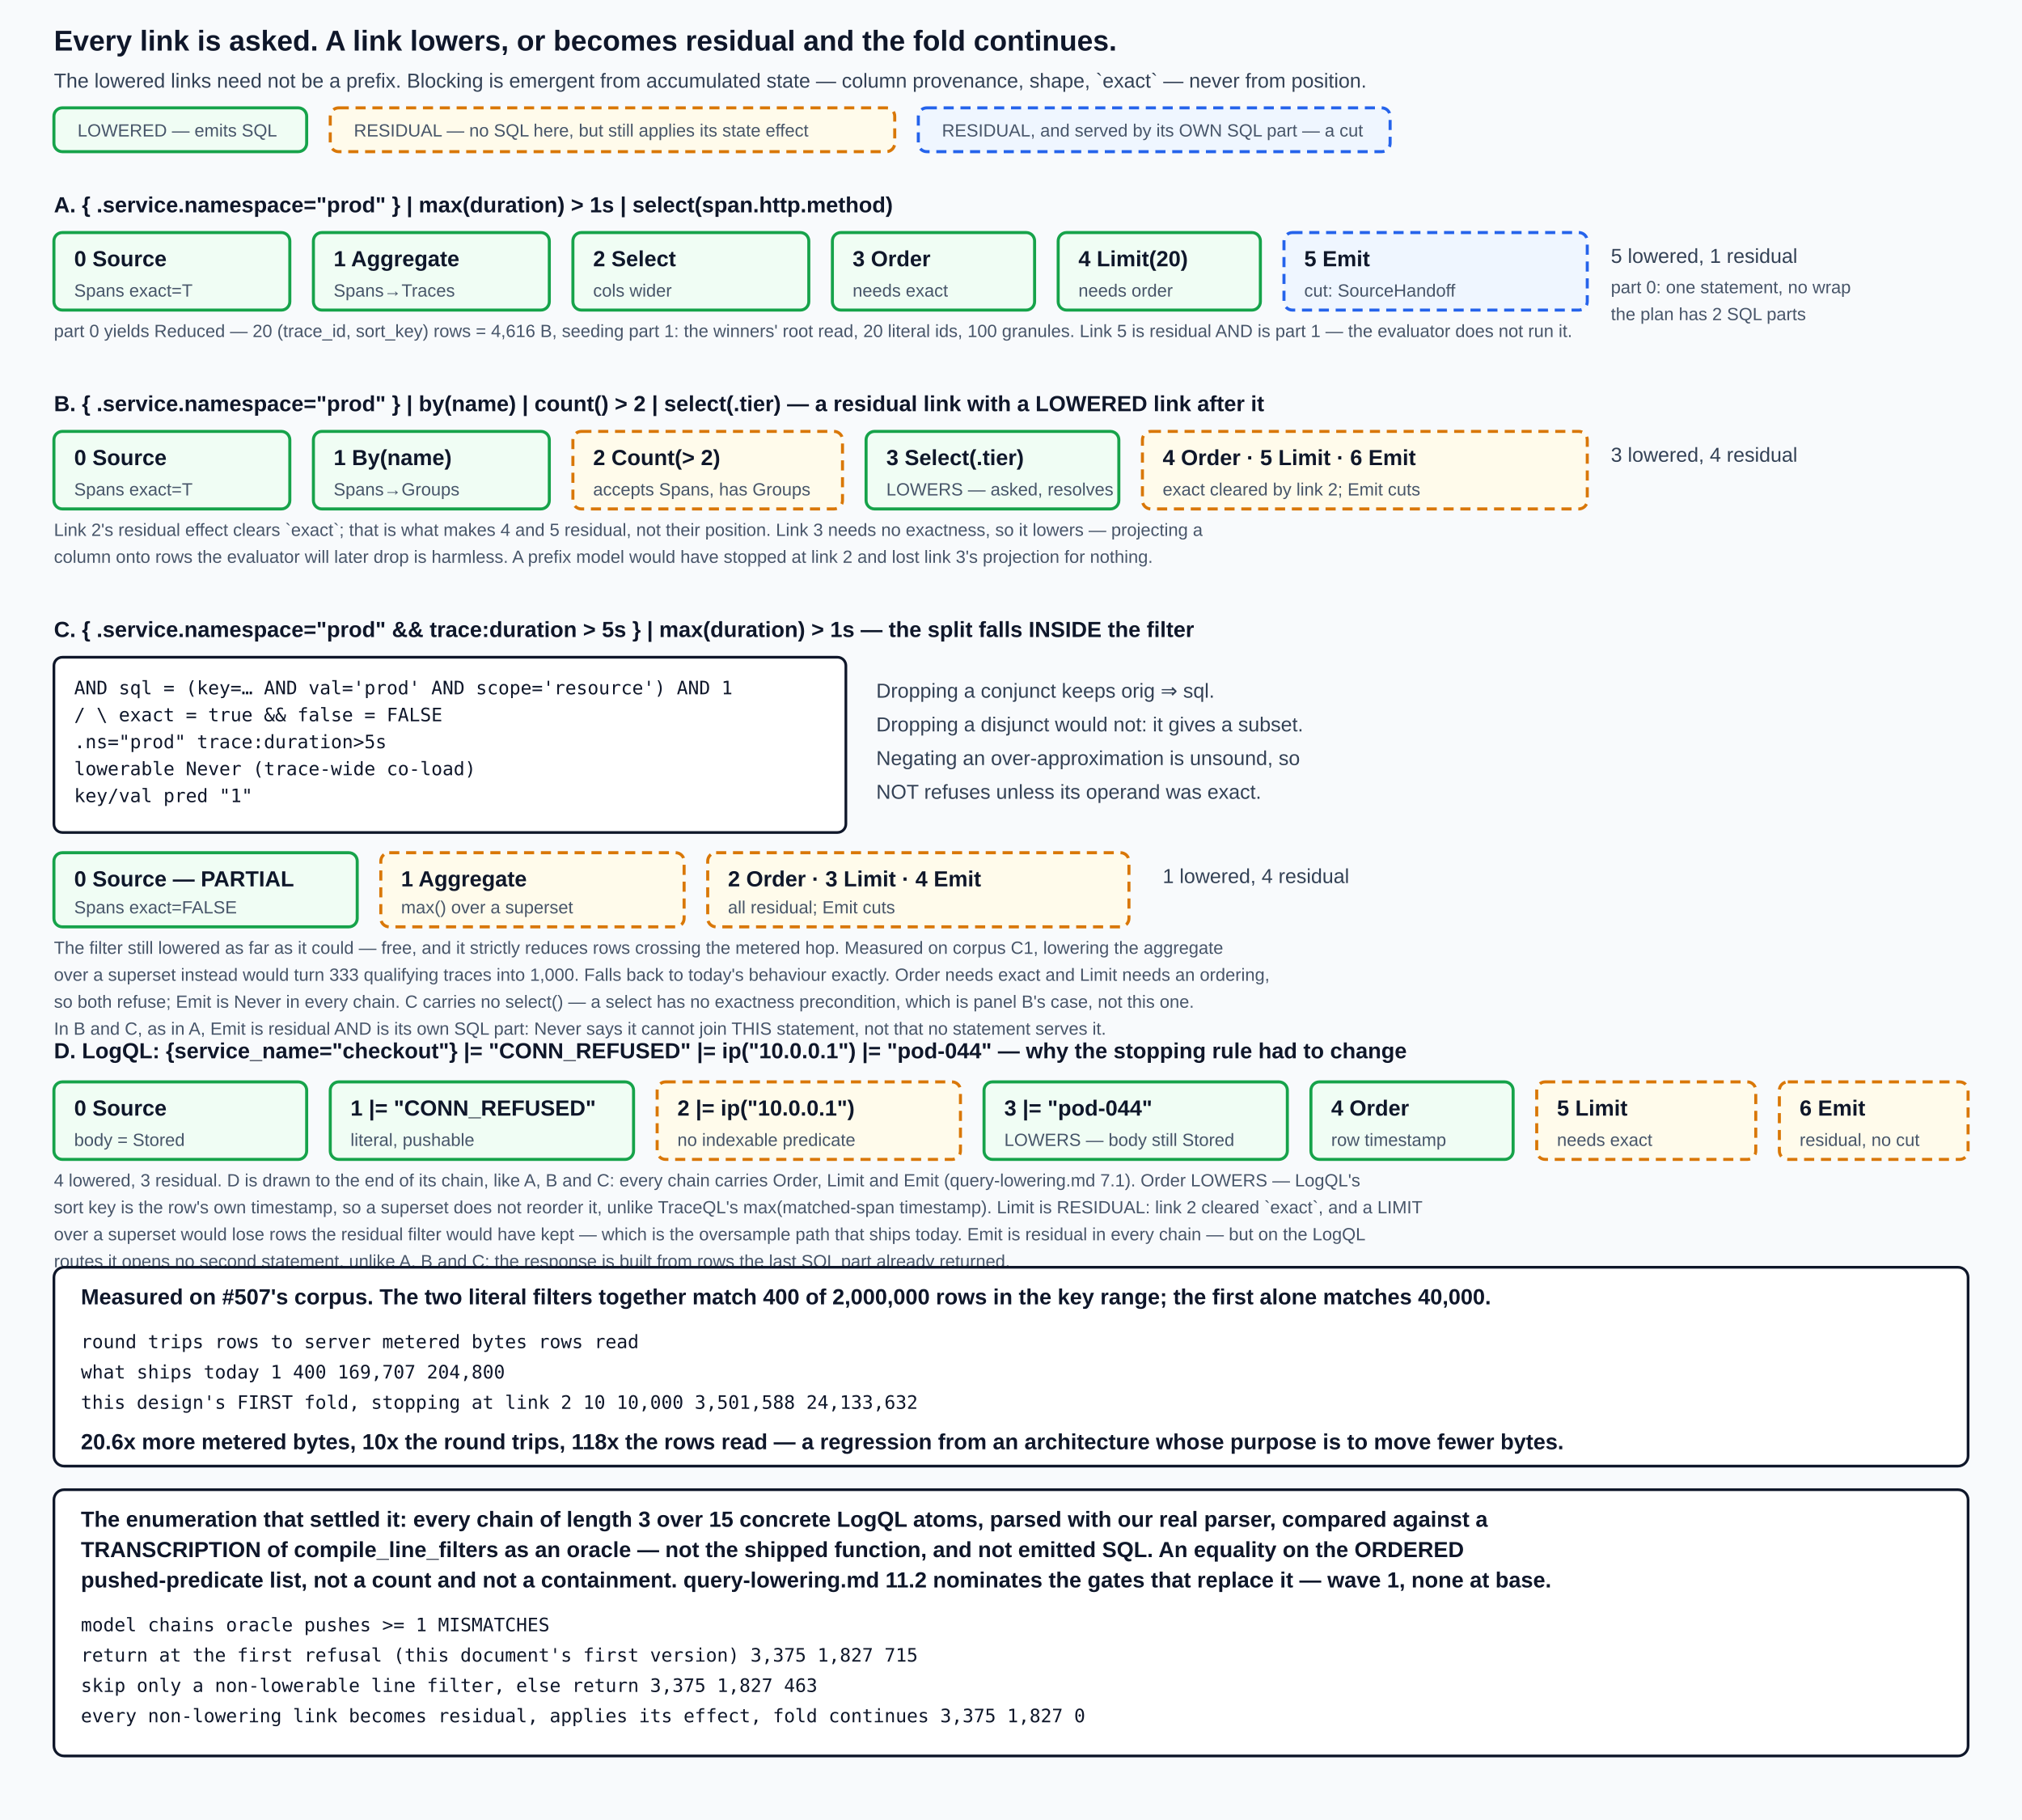
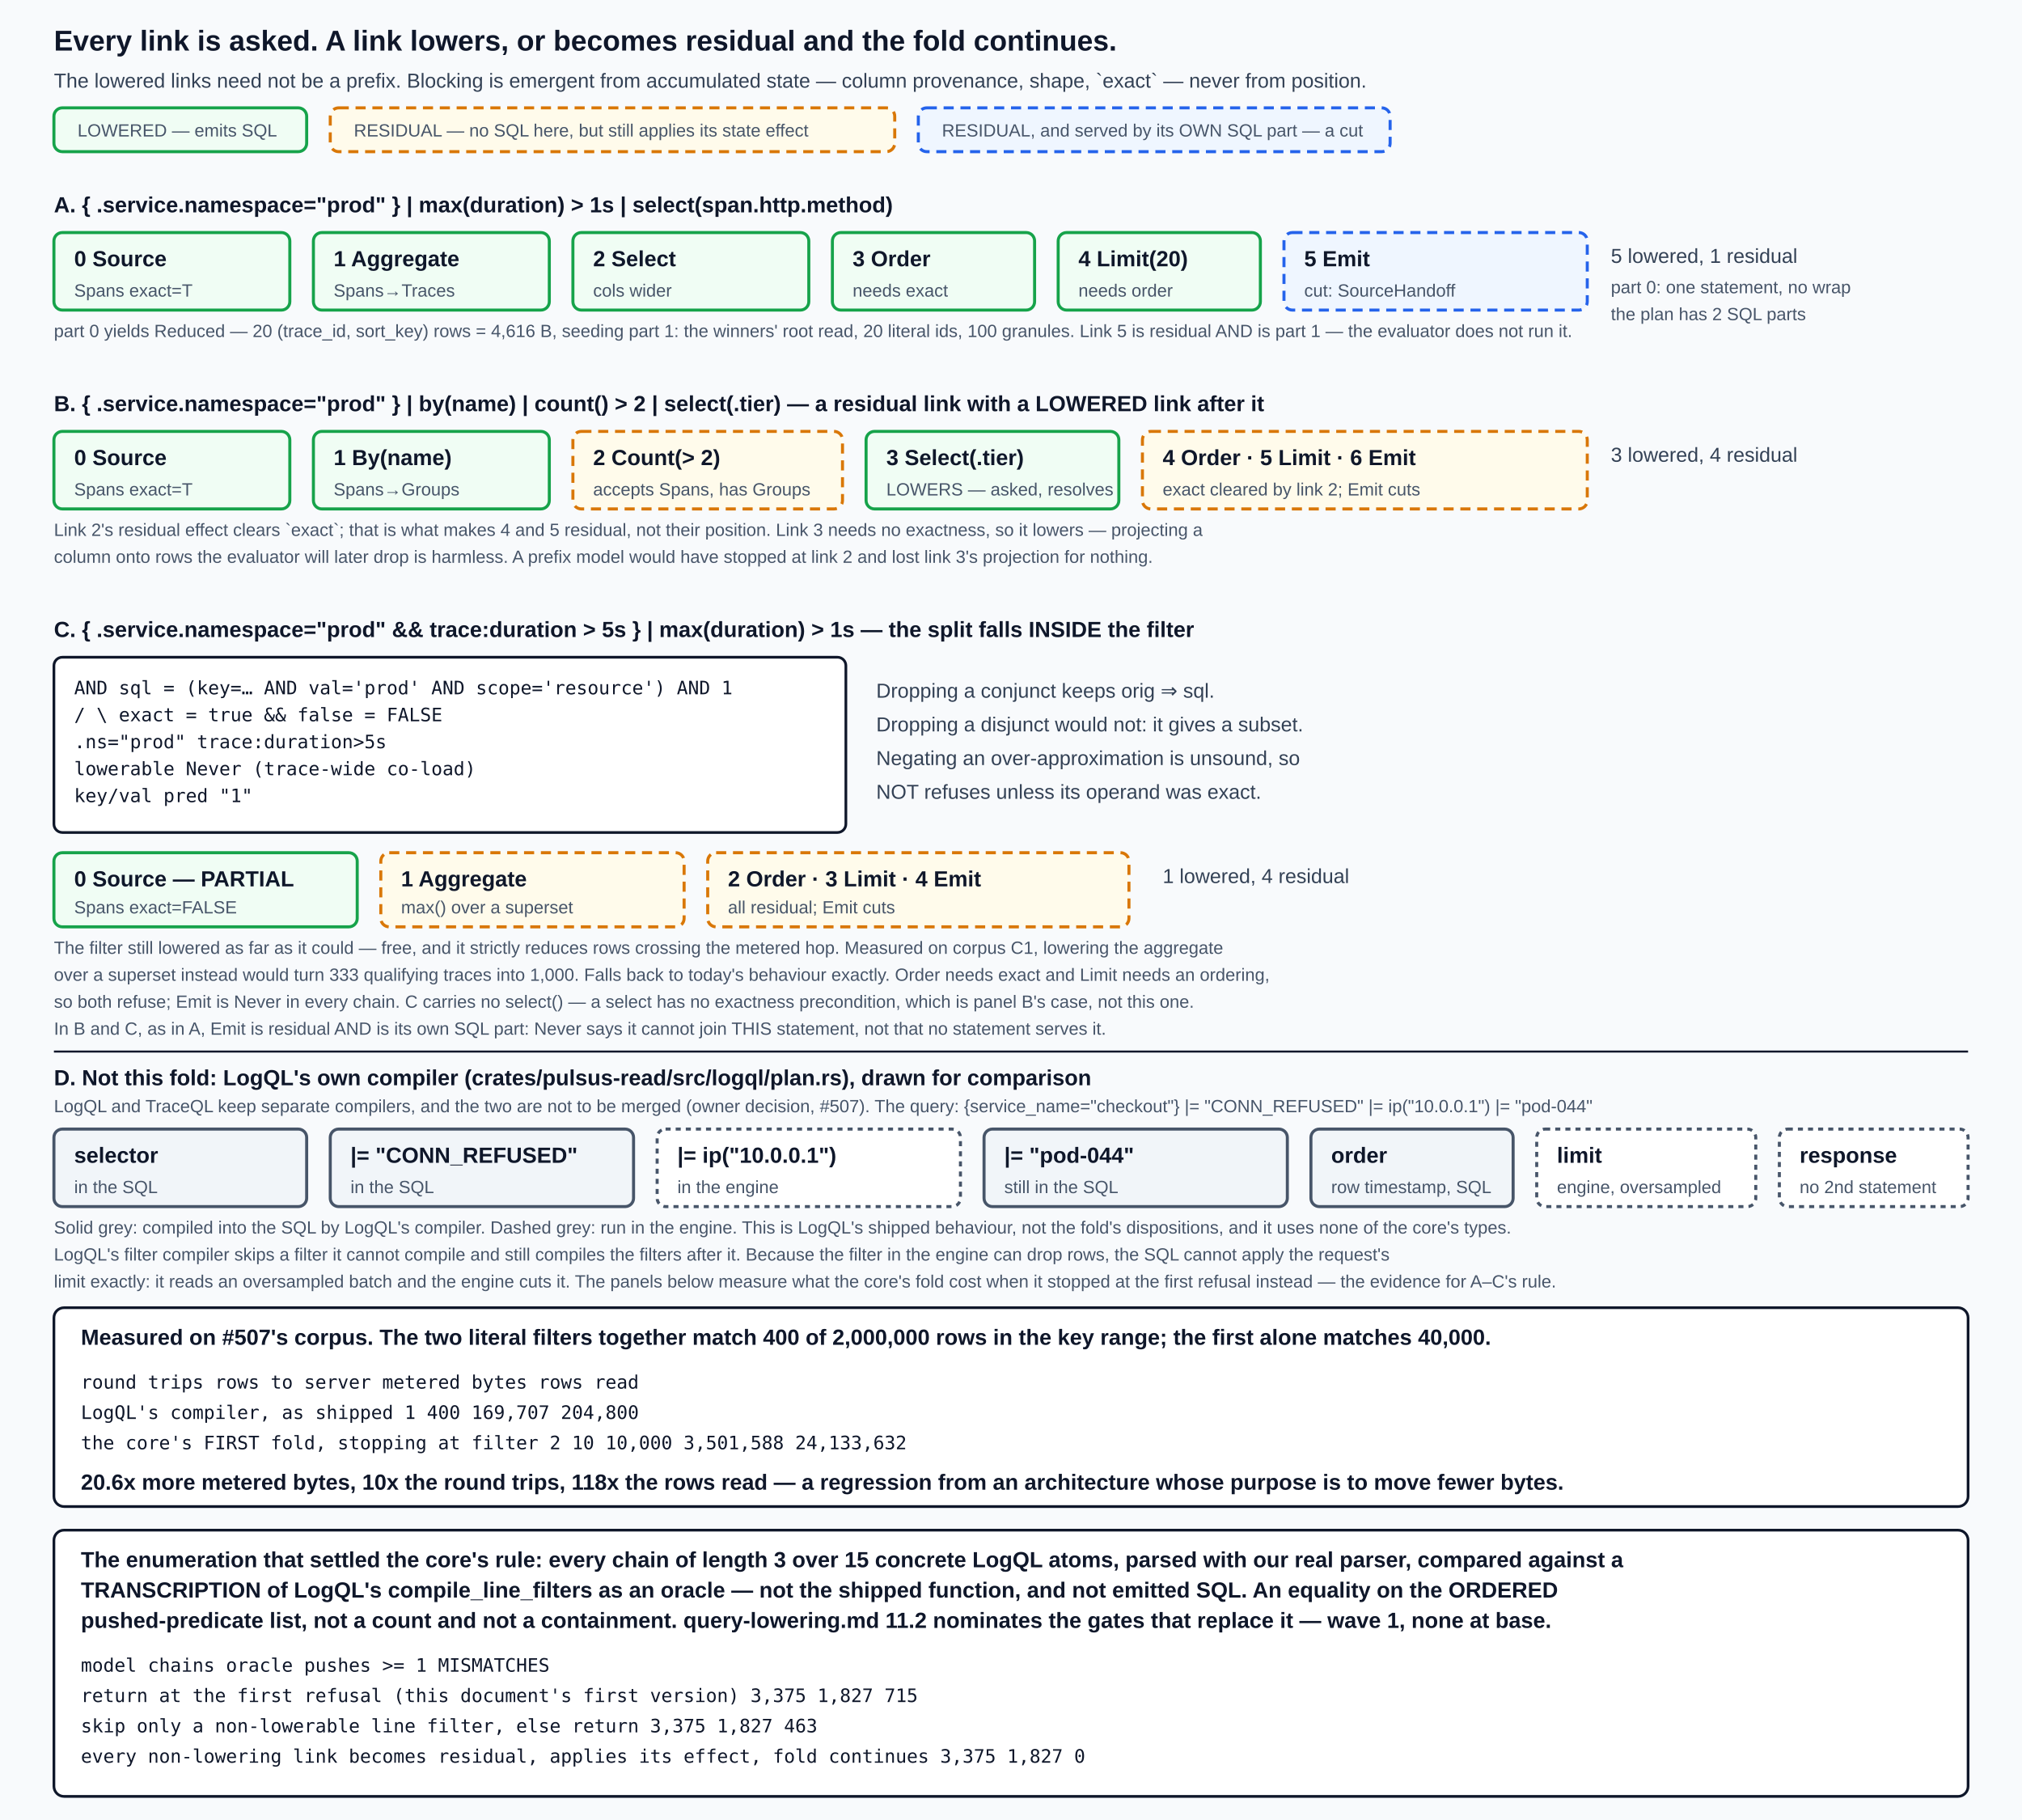
<svg xmlns="http://www.w3.org/2000/svg" width="1200" height="1080" viewBox="0 0 1200 1080" role="img" aria-labelledby="title desc">
  <defs>
    <marker id="arrow" viewBox="0 0 10 10" refX="9" refY="5" markerWidth="8" markerHeight="8" orient="auto-start-reverse">
      <path d="M 0 0 L 10 5 L 0 10 z" fill="#334155" />
    </marker>
    <style>
      .bg { fill: #f8fafc; }
      .panel { fill: #ffffff; stroke: #0f172a; stroke-width: 1.6; }
      .low { fill: #f0fdf4; stroke: #16a34a; stroke-width: 1.8; }
      .res { fill: #fffbeb; stroke: #d97706; stroke-width: 1.8; stroke-dasharray: 6 4; }
      .res2 { fill: #eff6ff; stroke: #2563eb; stroke-width: 1.8; stroke-dasharray: 6 4; }
      .bad { fill: #fef2f2; stroke: #dc2626; stroke-width: 1.8; }
      .title { font: 700 17px Arial, sans-serif; fill: #0f172a; }
      .sub { font: 600 13px Arial, sans-serif; fill: #0f172a; }
      .label { font: 600 13px Arial, sans-serif; fill: #0f172a; }
      .small { font: 12px Arial, sans-serif; fill: #334155; }
      .tiny { font: 10.5px Arial, sans-serif; fill: #475569; }
      .mono { font: 11px "DejaVu Sans Mono", monospace; fill: #0f172a; }
      .flow { stroke: #64748b; stroke-width: 1.6; fill: none; marker-end: url(#arrow); }
+       .lsql { fill: #f1f5f9; stroke: #475569; stroke-width: 1.8; }
+       .leng { fill: #ffffff; stroke: #475569; stroke-width: 1.8; stroke-dasharray: 3 3; }
    </style>
  </defs>
  <rect class="bg" x="0" y="0" width="1200" height="1080" />
  <text class="title" x="32" y="30">Every link is asked. A link lowers, or becomes residual and the fold continues.</text>
  <text class="small" x="32" y="52">The lowered links need not be a prefix. Blocking is emergent from accumulated state — column provenance, shape, `exact` — never from position.</text>
  <rect class="low" x="32" y="64" width="150" height="26" rx="5" />
  <text class="tiny" x="46" y="81">LOWERED — emits SQL</text>
  <rect class="res" x="196" y="64" width="335" height="26" rx="5" />
  <text class="tiny" x="210" y="81">RESIDUAL — no SQL here, but still applies its state effect</text>
  <rect class="res2" x="545" y="64" width="280" height="26" rx="5" />
  <text class="tiny" x="559" y="81">RESIDUAL, and served by its OWN SQL part — a cut</text>
  <text class="sub" x="32" y="126">A.  { .service.namespace="prod" } | max(duration) &gt; 1s | select(span.http.method)</text>
  <rect class="low" x="32" y="138" width="140" height="46" rx="5" />
  <text class="label" data-pipeline="A" data-links="Source" x="44" y="158">0 Source</text>
  <text class="tiny" x="44" y="176">Spans exact=T</text>
  <rect class="low" x="186" y="138" width="140" height="46" rx="5" />
  <text class="label" data-pipeline="A" data-links="Aggregate" x="198" y="158">1 Aggregate</text>
  <text class="tiny" x="198" y="176">Spans→Traces</text>
  <rect class="low" x="340" y="138" width="140" height="46" rx="5" />
  <text class="label" data-pipeline="A" data-links="Select" x="352" y="158">2 Select</text>
  <text class="tiny" x="352" y="176">cols wider</text>
  <rect class="low" x="494" y="138" width="120" height="46" rx="5" />
  <text class="label" data-pipeline="A" data-links="Order" x="506" y="158">3 Order</text>
  <text class="tiny" x="506" y="176">needs exact</text>
  <rect class="low" x="628" y="138" width="120" height="46" rx="5" />
  <text class="label" data-pipeline="A" data-links="Limit" x="640" y="158">4 Limit(20)</text>
  <text class="tiny" x="640" y="176">needs order</text>
  <rect class="res2" x="762" y="138" width="180" height="46" rx="5" />
  <text class="label" data-pipeline="A" data-links="Emit" x="774" y="158">5 Emit</text>
  <text class="tiny" x="774" y="176">cut: SourceHandoff</text>
  <text class="small" x="956" y="156">5 lowered, 1 residual</text>
  <text class="tiny" x="956" y="174">part 0: one statement, no wrap</text>
  <text class="tiny" x="956" y="190">the plan has 2 SQL parts</text>
  <text class="tiny" x="32" y="200">part 0 yields Reduced — 20 (trace_id, sort_key) rows = 4,616 B, seeding part 1: the winners' root read, 20 literal ids, 100 granules. Link 5 is residual AND is part 1 — the evaluator does not run it.</text>
  <text class="sub" x="32" y="244">B.  { .service.namespace="prod" } | by(name) | count() &gt; 2 | select(.tier)   — a residual link with a LOWERED link after it</text>
  <rect class="low" x="32" y="256" width="140" height="46" rx="5" />
  <text class="label" data-pipeline="B" data-links="Source" x="44" y="276">0 Source</text>
  <text class="tiny" x="44" y="294">Spans exact=T</text>
  <rect class="low" x="186" y="256" width="140" height="46" rx="5" />
  <text class="label" data-pipeline="B" data-links="By" x="198" y="276">1 By(name)</text>
  <text class="tiny" x="198" y="294">Spans→Groups</text>
  <rect class="res" x="340" y="256" width="160" height="46" rx="5" />
  <text class="label" data-pipeline="B" data-links="Aggregate" x="352" y="276">2 Count(&gt; 2)</text>
  <text class="tiny" x="352" y="294">accepts Spans, has Groups</text>
  <rect class="low" x="514" y="256" width="150" height="46" rx="5" />
  <text class="label" data-pipeline="B" data-links="Select" x="526" y="276">3 Select(.tier)</text>
  <text class="tiny" x="526" y="294">LOWERS — asked, resolves</text>
  <rect class="res" x="678" y="256" width="264" height="46" rx="5" />
  <text class="label" data-pipeline="B" data-links="Order Limit Emit" x="690" y="276">4 Order · 5 Limit · 6 Emit</text>
  <text class="tiny" x="690" y="294">exact cleared by link 2; Emit cuts</text>
  <text class="small" x="956" y="274">3 lowered, 4 residual</text>
  <text class="tiny" x="32" y="318">Link 2's residual effect clears `exact`; that is what makes 4 and 5 residual, not their position. Link 3 needs no exactness, so it lowers — projecting a</text>
  <text class="tiny" x="32" y="334">column onto rows the evaluator will later drop is harmless. A prefix model would have stopped at link 2 and lost link 3's projection for nothing.</text>
  <text class="sub" x="32" y="378">C.  { .service.namespace="prod" &amp;&amp; trace:duration &gt; 5s } | max(duration) &gt; 1s   — the split falls INSIDE the filter</text>
  <rect class="panel" x="32" y="390" width="470" height="104" rx="5" />
  <text class="mono" x="44" y="412">        AND                  sql   = (key=… AND val='prod' AND scope='resource') AND 1</text>
  <text class="mono" x="44" y="428">       /   \                 exact = true &amp;&amp; false = FALSE</text>
  <text class="mono" x="44" y="444">  .ns="prod"  trace:duration&gt;5s</text>
  <text class="mono" x="44" y="460">  lowerable   Never (trace-wide co-load)</text>
  <text class="mono" x="44" y="476">  key/val pred        "1"</text>
  <text class="small" x="520" y="414">Dropping a conjunct keeps orig ⇒ sql.</text>
  <text class="small" x="520" y="434">Dropping a disjunct would not: it gives a subset.</text>
  <text class="small" x="520" y="454">Negating an over-approximation is unsound, so</text>
  <text class="small" x="520" y="474">NOT refuses unless its operand was exact.</text>
  <rect class="low" x="32" y="506" width="180" height="44" rx="5" />
  <text class="label" data-pipeline="C" data-links="Source" x="44" y="526">0 Source — PARTIAL</text>
  <text class="tiny" x="44" y="542">Spans exact=FALSE</text>
  <rect class="res" x="226" y="506" width="180" height="44" rx="5" />
  <text class="label" data-pipeline="C" data-links="Aggregate" x="238" y="526">1 Aggregate</text>
  <text class="tiny" x="238" y="542">max() over a superset</text>
  <rect class="res" x="420" y="506" width="250" height="44" rx="5" />
  <text class="label" data-pipeline="C" data-links="Order Limit Emit" x="432" y="526">2 Order · 3 Limit · 4 Emit</text>
  <text class="tiny" x="432" y="542">all residual; Emit cuts</text>
  <text class="small" x="690" y="524">1 lowered, 4 residual</text>
  <text class="tiny" x="32" y="566">The filter still lowered as far as it could — free, and it strictly reduces rows crossing the metered hop. Measured on corpus C1, lowering the aggregate</text>
  <text class="tiny" x="32" y="582">over a superset instead would turn 333 qualifying traces into 1,000. Falls back to today's behaviour exactly. Order needs exact and Limit needs an ordering,</text>
  <text class="tiny" x="32" y="598">so both refuse; Emit is Never in every chain. C carries no select() — a select has no exactness precondition, which is panel B's case, not this one.</text>
  <text class="tiny" x="32" y="614">In B and C, as in A, Emit is residual AND is its own SQL part: Never says it cannot join THIS statement, not that no statement serves it.</text>
-   <text class="sub" x="32" y="628">D.  LogQL: {service_name="checkout"} |= "CONN_REFUSED" |= ip("10.0.0.1") |= "pod-044"   — why the stopping rule had to change</text>
-   <rect class="low" x="32" y="642" width="150" height="46" rx="5" />
-   <text class="label" data-pipeline="D" data-links="Source" x="44" y="662">0 Source</text>
-   <text class="tiny" x="44" y="680">body = Stored</text>
-   <rect class="low" x="196" y="642" width="180" height="46" rx="5" />
-   <text class="label" data-pipeline="D" data-links="LineFilter" x="208" y="662">1 |= "CONN_REFUSED"</text>
-   <text class="tiny" x="208" y="680">literal, pushable</text>
-   <rect class="res" x="390" y="642" width="180" height="46" rx="5" />
-   <text class="label" data-pipeline="D" data-links="LineFilter" x="402" y="662">2 |= ip("10.0.0.1")</text>
-   <text class="tiny" x="402" y="680">no indexable predicate</text>
-   <rect class="low" x="584" y="642" width="180" height="46" rx="5" />
-   <text class="label" data-pipeline="D" data-links="LineFilter" x="596" y="662">3 |= "pod-044"</text>
-   <text class="tiny" x="596" y="680">LOWERS — body still Stored</text>
-   <rect class="low" x="778" y="642" width="120" height="46" rx="5" />
-   <text class="label" data-pipeline="D" data-links="Order" x="790" y="662">4 Order</text>
-   <text class="tiny" x="790" y="680">row timestamp</text>
-   <rect class="res" x="912" y="642" width="130" height="46" rx="5" />
-   <text class="label" data-pipeline="D" data-links="Limit" x="924" y="662">5 Limit</text>
-   <text class="tiny" x="924" y="680">needs exact</text>
-   <rect class="res" x="1056" y="642" width="112" height="46" rx="5" />
-   <text class="label" data-pipeline="D" data-links="Emit" x="1068" y="662">6 Emit</text>
-   <text class="tiny" x="1068" y="680">residual, no cut</text>
-   <text class="tiny" x="32" y="704">4 lowered, 3 residual. D is drawn to the end of its chain, like A, B and C: every chain carries Order, Limit and Emit (query-lowering.md 7.1). Order LOWERS — LogQL's</text>
-   <text class="tiny" x="32" y="720">sort key is the row's own timestamp, so a superset does not reorder it, unlike TraceQL's max(matched-span timestamp). Limit is RESIDUAL: link 2 cleared `exact`, and a LIMIT</text>
-   <text class="tiny" x="32" y="736">over a superset would lose rows the residual filter would have kept — which is the oversample path that ships today. Emit is residual in every chain — but on the LogQL</text>
-   <text class="tiny" x="32" y="752">routes it opens no second statement, unlike A, B and C: the response is built from rows the last SQL part already returned.</text>
-   <rect class="panel" x="32" y="752" width="1136" height="118" rx="6" />
-   <text class="sub" x="48" y="774">Measured on #507's corpus. The two literal filters together match 400 of 2,000,000 rows in the key range; the first alone matches 40,000.</text>
-   <text class="mono" x="48" y="800">                                        round trips   rows to server   metered bytes    rows read</text>
-   <text class="mono" x="48" y="818">  what ships today                                1              400         169,707      204,800</text>
-   <text class="mono" x="48" y="836">  this design's FIRST fold, stopping at link 2   10           10,000       3,501,588   24,133,632</text>
-   <text class="label" x="48" y="860">20.6x more metered bytes, 10x the round trips, 118x the rows read — a regression from an architecture whose purpose is to move fewer bytes.</text>
-   <rect class="panel" x="32" y="884" width="1136" height="158" rx="6" />
-   <text class="sub" x="48" y="906">The enumeration that settled it: every chain of length 3 over 15 concrete LogQL atoms, parsed with our real parser, compared against a</text>
-   <text class="sub" x="48" y="924">TRANSCRIPTION of compile_line_filters as an oracle — not the shipped function, and not emitted SQL. An equality on the ORDERED</text>
-   <text class="sub" x="48" y="942">pushed-predicate list, not a count and not a containment. query-lowering.md 11.2 nominates the gates that replace it — wave 1, none at base.</text>
-   <text class="mono" x="48" y="968">  model                                                                        chains   oracle pushes &gt;= 1   MISMATCHES</text>
-   <text class="mono" x="48" y="986">  return at the first refusal (this document's first version)                   3,375               1,827          715</text>
-   <text class="mono" x="48" y="1004">  skip only a non-lowerable line filter, else return                           3,375               1,827          463</text>
-   <text class="mono" x="48" y="1022">  every non-lowering link becomes residual, applies its effect, fold continues  3,375               1,827            0</text>
+   <line x1="32" y1="624" x2="1168" y2="624" stroke="#0f172a" stroke-width="1.2" />
+   <text class="sub" x="32" y="644">D.  Not this fold: LogQL's own compiler (crates/pulsus-read/src/logql/plan.rs), drawn for comparison</text>
+   <text class="tiny" x="32" y="660">LogQL and TraceQL keep separate compilers, and the two are not to be merged (owner decision, #507). The query: {service_name="checkout"} |= "CONN_REFUSED" |= ip("10.0.0.1") |= "pod-044"</text>
+   <rect class="lsql" x="32" y="670" width="150" height="46" rx="5" />
+   <text class="label" x="44" y="690">selector</text>
+   <text class="tiny" x="44" y="708">in the SQL</text>
+   <rect class="lsql" x="196" y="670" width="180" height="46" rx="5" />
+   <text class="label" x="208" y="690">|= "CONN_REFUSED"</text>
+   <text class="tiny" x="208" y="708">in the SQL</text>
+   <rect class="leng" x="390" y="670" width="180" height="46" rx="5" />
+   <text class="label" x="402" y="690">|= ip("10.0.0.1")</text>
+   <text class="tiny" x="402" y="708">in the engine</text>
+   <rect class="lsql" x="584" y="670" width="180" height="46" rx="5" />
+   <text class="label" x="596" y="690">|= "pod-044"</text>
+   <text class="tiny" x="596" y="708">still in the SQL</text>
+   <rect class="lsql" x="778" y="670" width="120" height="46" rx="5" />
+   <text class="label" x="790" y="690">order</text>
+   <text class="tiny" x="790" y="708">row timestamp, SQL</text>
+   <rect class="leng" x="912" y="670" width="130" height="46" rx="5" />
+   <text class="label" x="924" y="690">limit</text>
+   <text class="tiny" x="924" y="708">engine, oversampled</text>
+   <rect class="leng" x="1056" y="670" width="112" height="46" rx="5" />
+   <text class="label" x="1068" y="690">response</text>
+   <text class="tiny" x="1068" y="708">no 2nd statement</text>
+   <text class="tiny" x="32" y="732">Solid grey: compiled into the SQL by LogQL's compiler. Dashed grey: run in the engine. This is LogQL's shipped behaviour, not the fold's dispositions, and it uses none of the core's types.</text>
+   <text class="tiny" x="32" y="748">LogQL's filter compiler skips a filter it cannot compile and still compiles the filters after it. Because the filter in the engine can drop rows, the SQL cannot apply the request's</text>
+   <text class="tiny" x="32" y="764">limit exactly: it reads an oversampled batch and the engine cuts it. The panels below measure what the core's fold cost when it stopped at the first refusal instead — the evidence for A–C's rule.</text>
+   <rect class="panel" x="32" y="776" width="1136" height="118" rx="6" />
+   <text class="sub" x="48" y="798">Measured on #507's corpus. The two literal filters together match 400 of 2,000,000 rows in the key range; the first alone matches 40,000.</text>
+   <text class="mono" x="48" y="824">                                        round trips   rows to server   metered bytes    rows read</text>
+   <text class="mono" x="48" y="842">  LogQL's compiler, as shipped                    1              400         169,707      204,800</text>
+   <text class="mono" x="48" y="860">  the core's FIRST fold, stopping at filter 2    10           10,000       3,501,588   24,133,632</text>
+   <text class="label" x="48" y="884">20.6x more metered bytes, 10x the round trips, 118x the rows read — a regression from an architecture whose purpose is to move fewer bytes.</text>
+   <rect class="panel" x="32" y="908" width="1136" height="158" rx="6" />
+   <text class="sub" x="48" y="930">The enumeration that settled the core's rule: every chain of length 3 over 15 concrete LogQL atoms, parsed with our real parser, compared against a</text>
+   <text class="sub" x="48" y="948">TRANSCRIPTION of LogQL's compile_line_filters as an oracle — not the shipped function, and not emitted SQL. An equality on the ORDERED</text>
+   <text class="sub" x="48" y="966">pushed-predicate list, not a count and not a containment. query-lowering.md 11.2 nominates the gates that replace it — wave 1, none at base.</text>
+   <text class="mono" x="48" y="992">  model                                                                        chains   oracle pushes &gt;= 1   MISMATCHES</text>
+   <text class="mono" x="48" y="1010">  return at the first refusal (this document's first version)                   3,375               1,827          715</text>
+   <text class="mono" x="48" y="1028">  skip only a non-lowerable line filter, else return                           3,375               1,827          463</text>
+   <text class="mono" x="48" y="1046">  every non-lowering link becomes residual, applies its effect, fold continues  3,375               1,827            0</text>
</svg>
